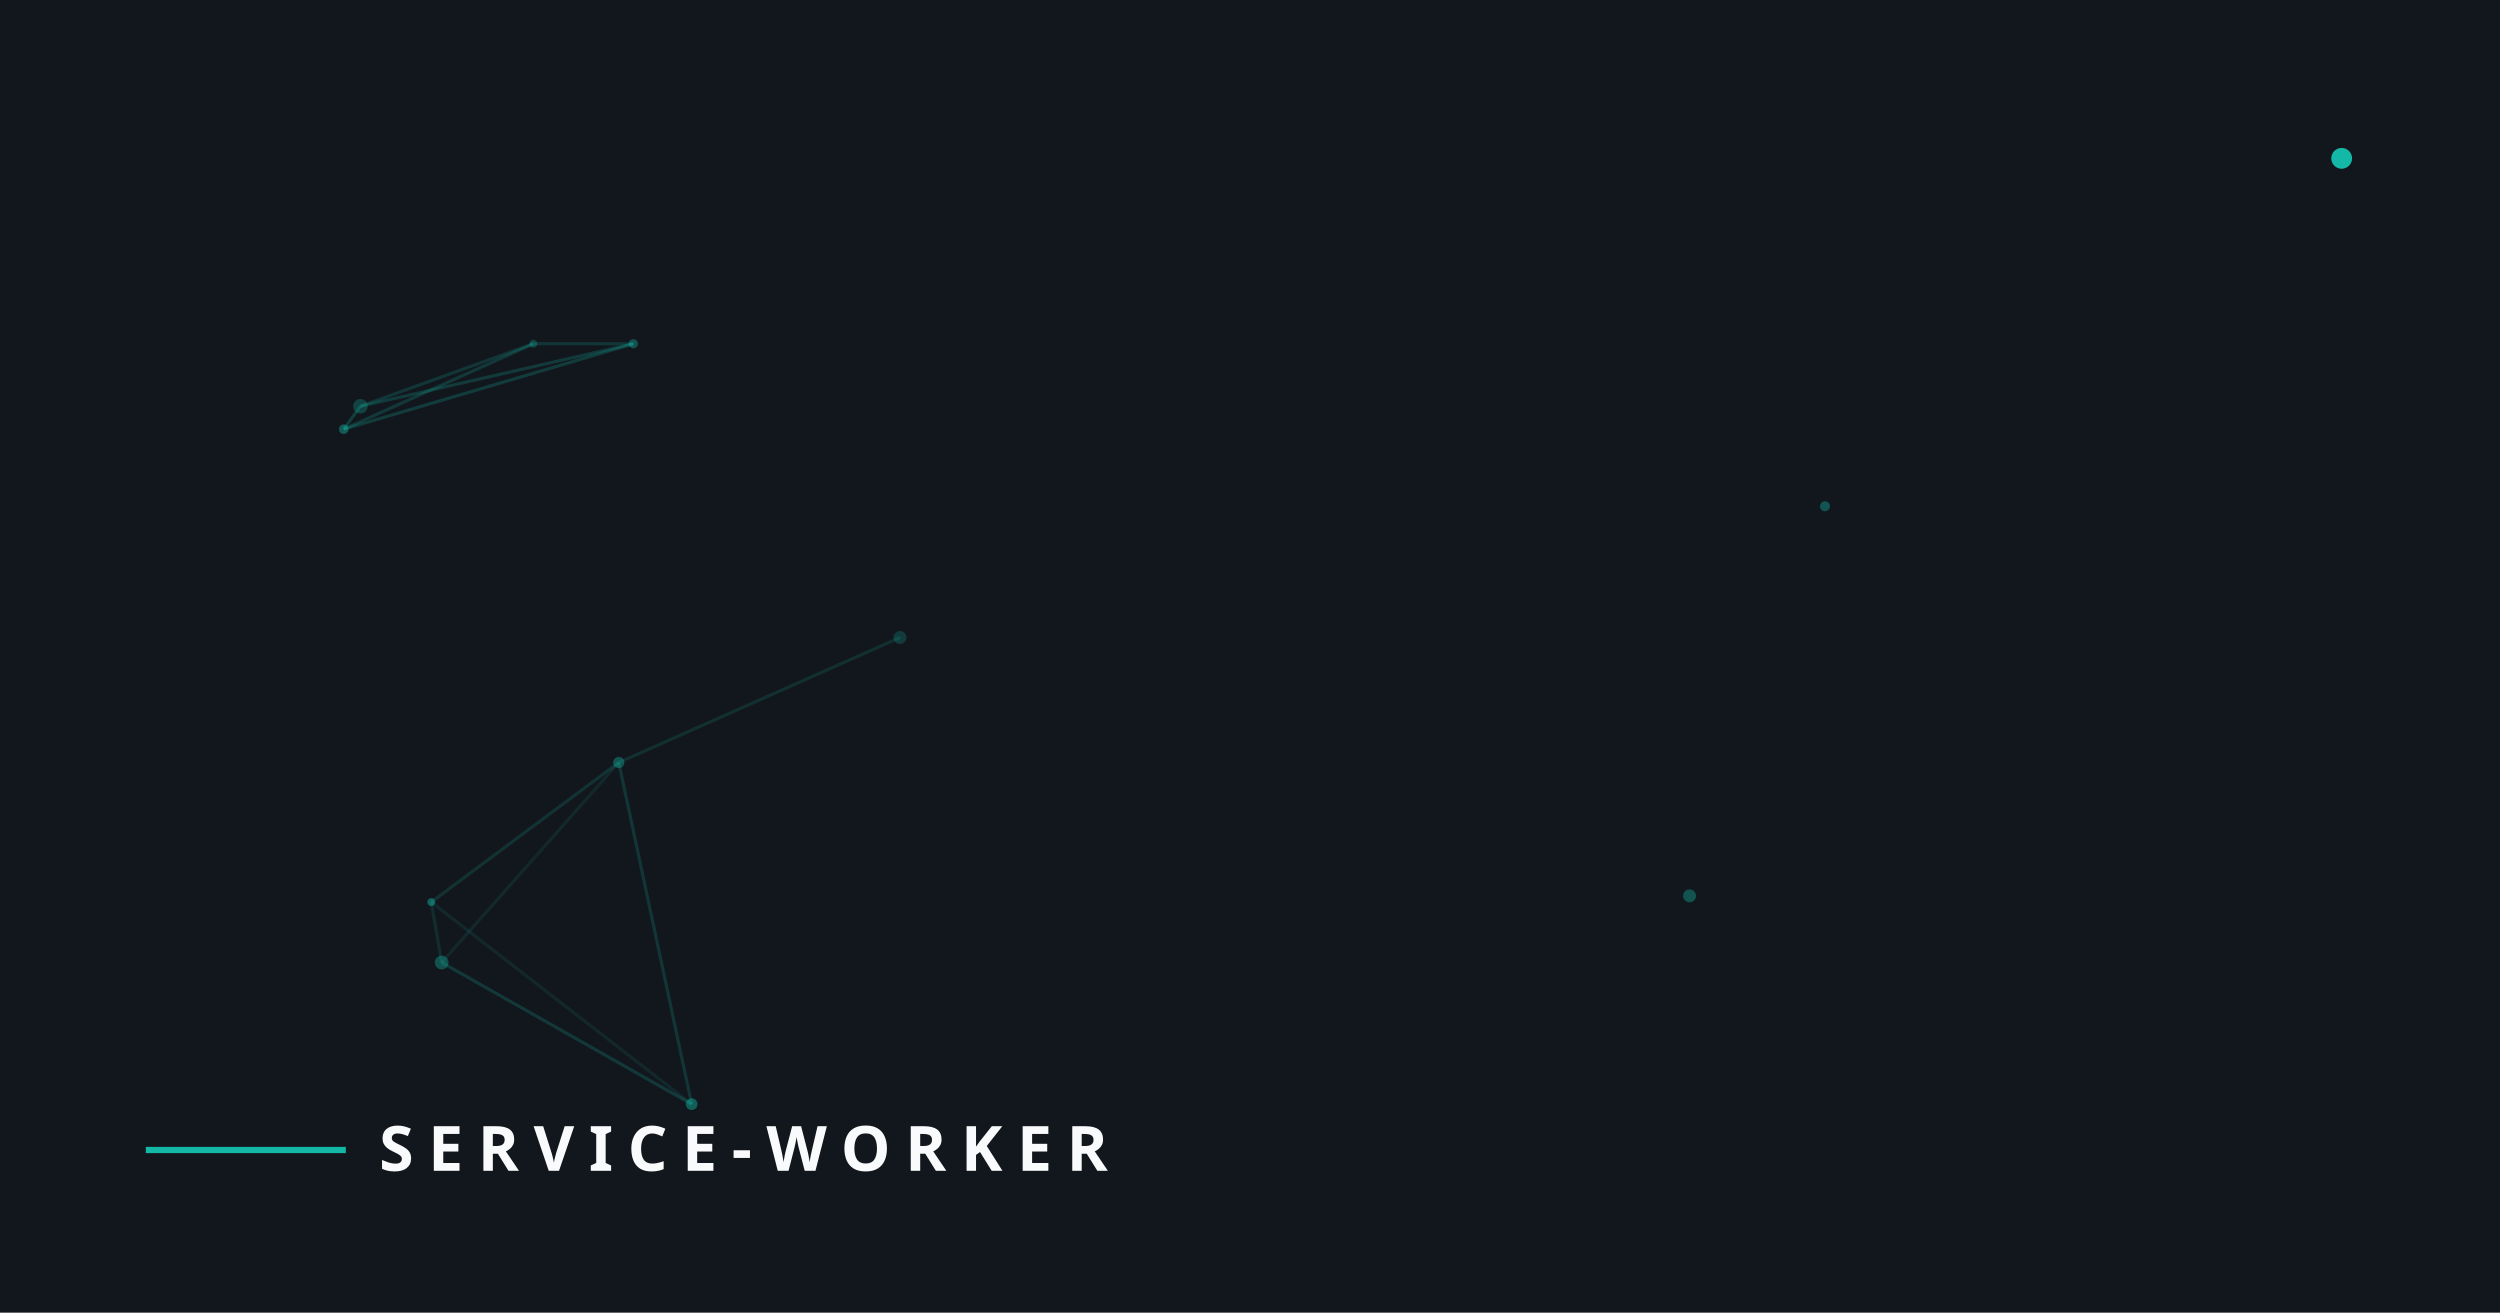
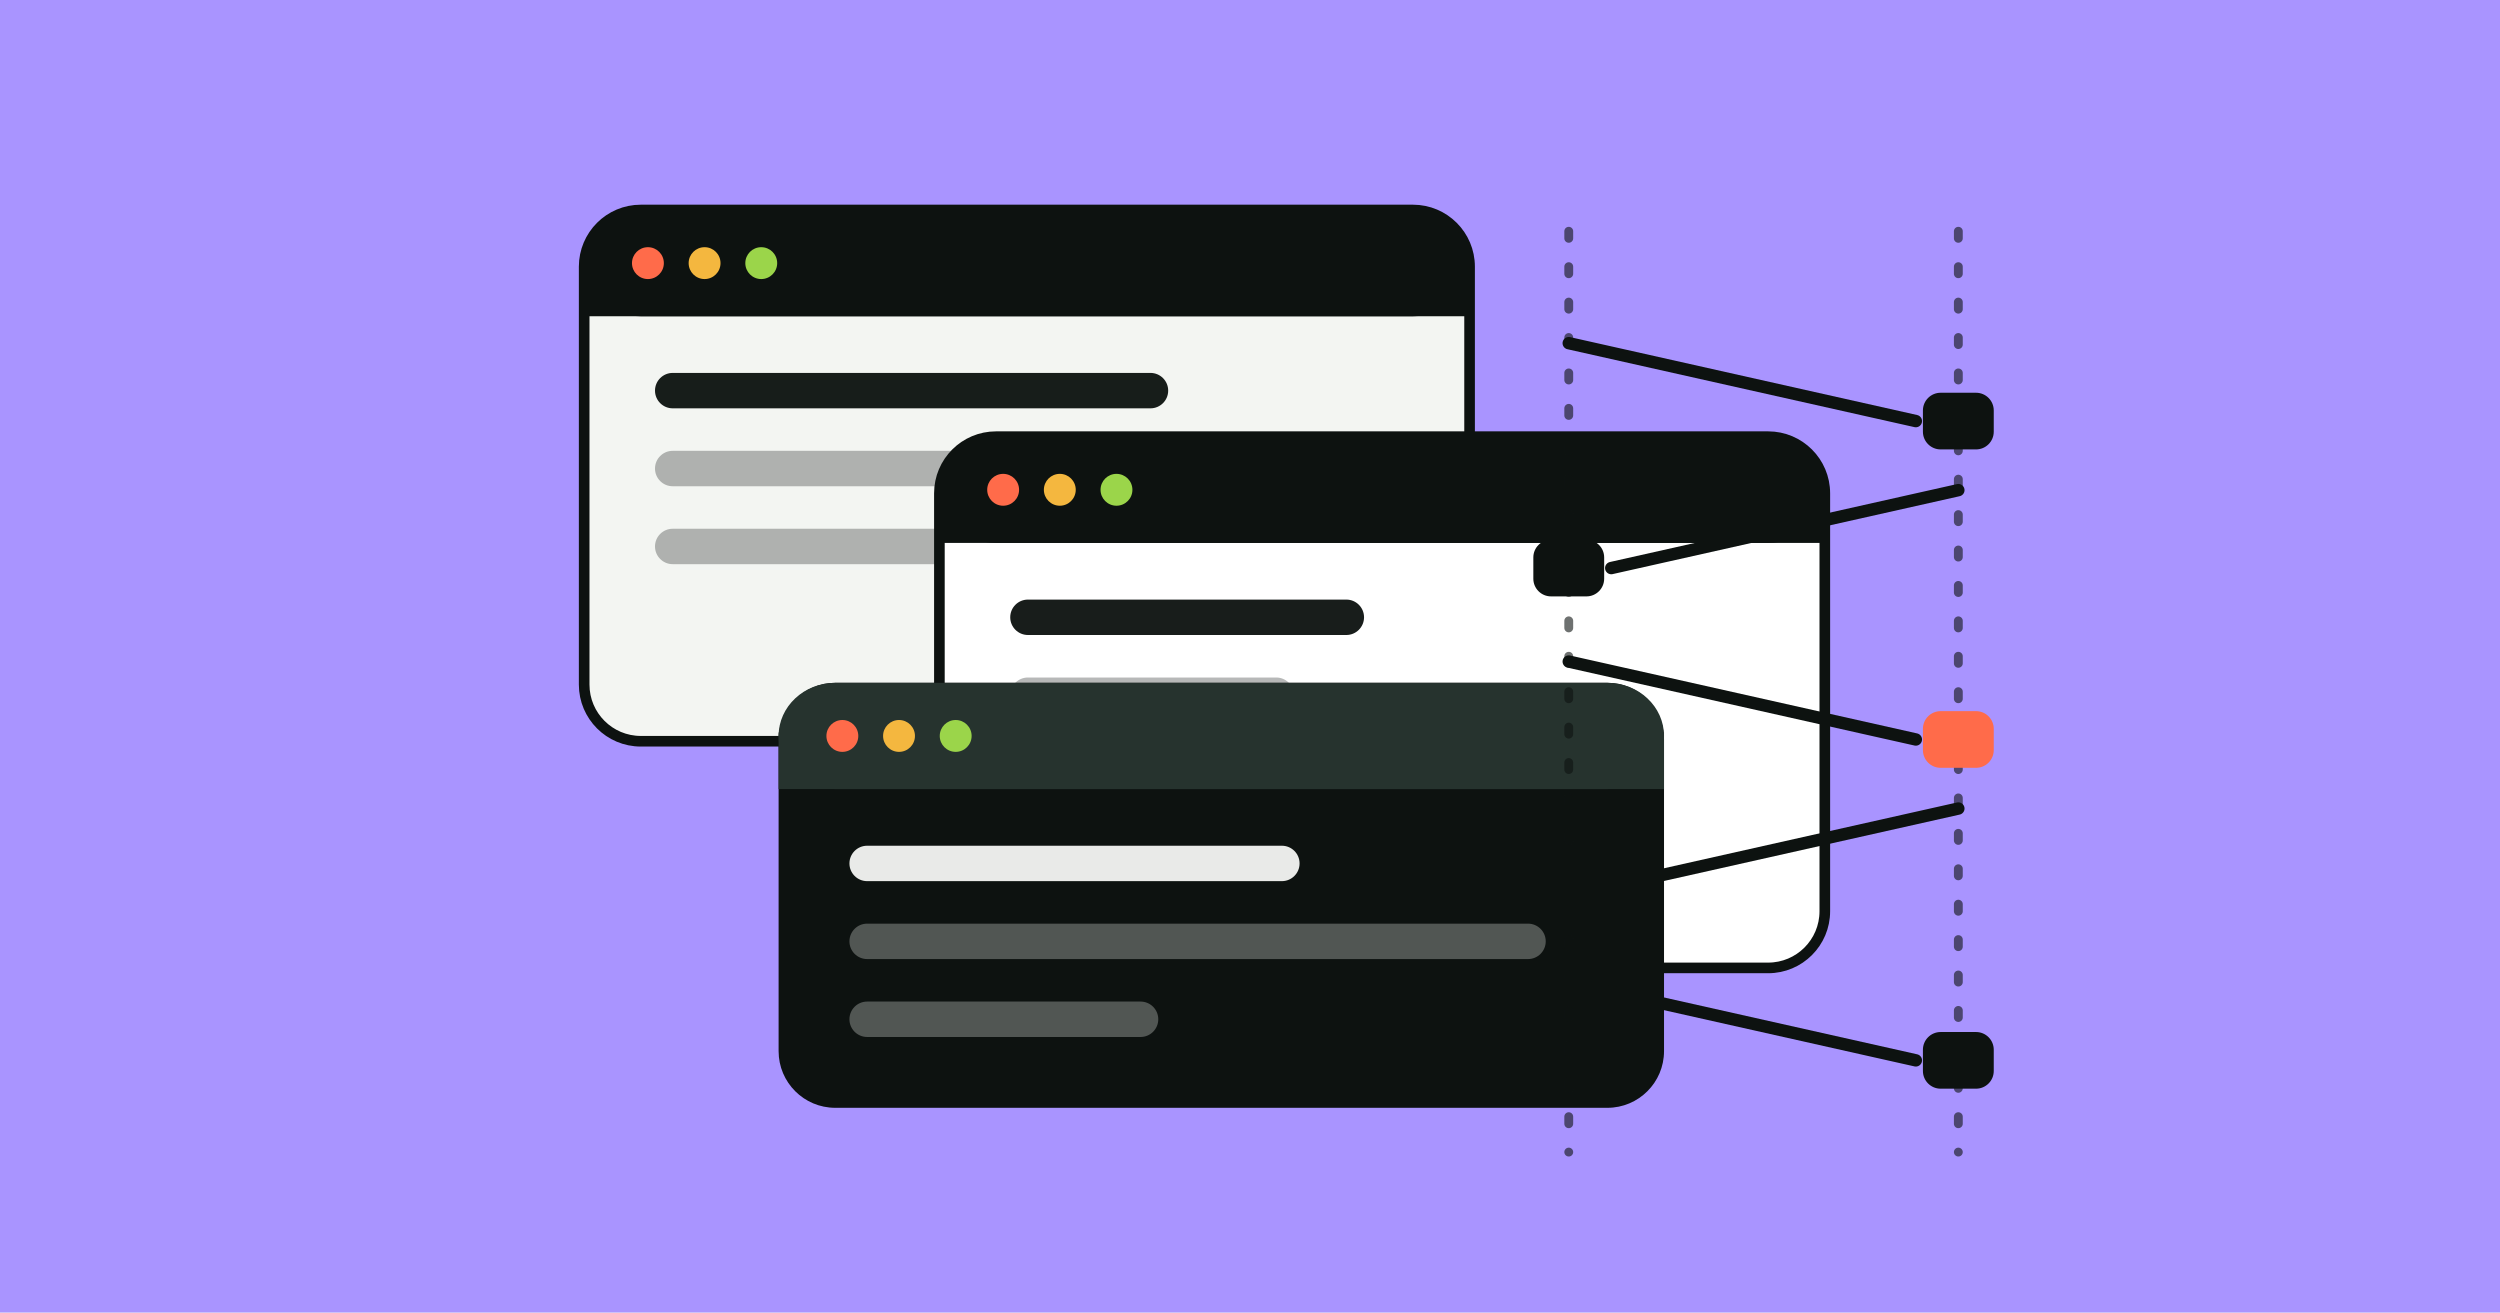
<svg xmlns="http://www.w3.org/2000/svg" viewBox="0 0 1200 630" width="1200" height="630">
-   <rect width="1200" height="630" fill="#0d1117" />
-   <rect x="0" y="0" width="1200" height="630" fill="#151b23" opacity="0.55" />
-   <g>
-     <line x1="332" y1="530" x2="297" y2="366" stroke="rgba(20,184,166,0.19)" stroke-width="1.5" />
-     <line x1="332" y1="530" x2="212" y2="462" stroke="rgba(20,184,166,0.21)" stroke-width="1.5" />
-     <line x1="332" y1="530" x2="207" y2="433" stroke="rgba(20,184,166,0.11)" stroke-width="1.5" />
-     <line x1="297" y1="366" x2="212" y2="462" stroke="rgba(20,184,166,0.11)" stroke-width="1.5" />
-     <line x1="297" y1="366" x2="432" y2="306" stroke="rgba(20,184,166,0.15)" stroke-width="1.5" />
-     <line x1="297" y1="366" x2="207" y2="433" stroke="rgba(20,184,166,0.17)" stroke-width="1.5" />
-     <line x1="173" y1="195" x2="304" y2="165" stroke="rgba(20,184,166,0.22)" stroke-width="1.5" />
-     <line x1="173" y1="195" x2="165" y2="206" stroke="rgba(20,184,166,0.24)" stroke-width="1.5" />
-     <line x1="173" y1="195" x2="256" y2="165" stroke="rgba(20,184,166,0.19)" stroke-width="1.5" />
-     <line x1="212" y1="462" x2="207" y2="433" stroke="rgba(20,184,166,0.14)" stroke-width="1.5" />
-     <line x1="304" y1="165" x2="165" y2="206" stroke="rgba(20,184,166,0.23)" stroke-width="1.5" />
-     <line x1="304" y1="165" x2="256" y2="165" stroke="rgba(20,184,166,0.20)" stroke-width="1.5" />
-     <line x1="165" y1="206" x2="256" y2="165" stroke="rgba(20,184,166,0.21)" stroke-width="1.5" />
-     <circle cx="811" cy="430" r="3.1" fill="rgba(20,184,166,0.37)" />
-     <circle cx="332" cy="530" r="2.8" fill="rgba(20,184,166,0.44)" />
-     <circle cx="297" cy="366" r="2.7" fill="rgba(20,184,166,0.37)" />
-     <circle cx="173" cy="195" r="3.5" fill="rgba(20,184,166,0.27)" />
-     <circle cx="212" cy="462" r="3.3" fill="rgba(20,184,166,0.36)" />
-     <circle cx="432" cy="306" r="3.1" fill="rgba(20,184,166,0.23)" />
-     <circle cx="876" cy="243" r="2.4" fill="rgba(20,184,166,0.38)" />
-     <circle cx="304" cy="165" r="2.2" fill="rgba(20,184,166,0.37)" />
-     <circle cx="207" cy="433" r="1.9" fill="rgba(20,184,166,0.45)" />
-     <circle cx="165" cy="206" r="2.3" fill="rgba(20,184,166,0.41)" />
-     <circle cx="256" cy="165" r="1.9" fill="rgba(20,184,166,0.29)" />
+   <rect width="1200" height="630" fill="#a994ff" />
+   <g transform="translate(192 43) scale(1.7)">
+     <g>
+       <rect x="52" y="34" width="250" height="150" rx="16" fill="#f3f5f2" stroke="#0d1210" stroke-width="3" />
+       <rect x="52" y="34" width="250" height="30" rx="16" fill="#0d1210" />
+       <rect x="52" y="48" width="250" height="16" fill="#0d1210" />
+       <circle cx="70" cy="49" r="4.5" fill="#ff6b4a" />
+       <circle cx="86" cy="49" r="4.5" fill="#f4b73f" />
+       <circle cx="102" cy="49" r="4.5" fill="#9bd54a" />
+       <rect x="72" y="80" width="144.9" height="10" rx="5" fill="#0d1210" opacity="0.95" />
+       <rect x="72" y="102" width="154.5" height="10" rx="5" fill="#0d1210" opacity="0.3" />
+       <rect x="72" y="124" width="135.3" height="10" rx="5" fill="#0d1210" opacity="0.3" />
+     </g>
+     <g>
+       <rect x="152.3" y="98" width="250" height="150" rx="16" fill="#ffffff" stroke="#0d1210" stroke-width="3" />
+       <rect x="152.3" y="98" width="250" height="30" rx="16" fill="#0d1210" />
+       <rect x="152.3" y="112" width="250" height="16" fill="#0d1210" />
+       <circle cx="170.3" cy="113" r="4.5" fill="#ff6b4a" />
+       <circle cx="186.3" cy="113" r="4.5" fill="#f4b73f" />
+       <circle cx="202.3" cy="113" r="4.5" fill="#9bd54a" />
+       <rect x="172.3" y="144" width="99.9" height="10" rx="5" fill="#0d1210" opacity="0.95" />
+       <rect x="172.3" y="166" width="80.1" height="10" rx="5" fill="#0d1210" opacity="0.3" />
+       <rect x="172.3" y="188" width="99.8" height="10" rx="5" fill="#0d1210" opacity="0.3" />
+     </g>
+     <g>
+       <rect x="106.9" y="167.5" width="250" height="120" rx="16" fill="#0d1210" />
+       <rect x="106.9" y="167.5" width="250" height="30" rx="16" fill="#26332e" />
+       <rect x="106.9" y="181.5" width="250" height="16" fill="#26332e" />
+       <circle cx="124.9" cy="182.5" r="4.5" fill="#ff6b4a" />
+       <circle cx="140.9" cy="182.5" r="4.5" fill="#f4b73f" />
+       <circle cx="156.9" cy="182.5" r="4.5" fill="#9bd54a" />
+       <rect x="126.9" y="213.5" width="127.1" height="10" rx="5" fill="#f3f5f2" opacity="0.95" />
+       <rect x="126.9" y="235.5" width="196.6" height="10" rx="5" fill="#f3f5f2" opacity="0.3" />
+       <rect x="126.9" y="257.5" width="87.2" height="10" rx="5" fill="#f3f5f2" opacity="0.3" />
+     </g>
+     <line x1="330" y1="40" x2="330" y2="300" stroke="#0d1210" stroke-width="2.5" stroke-dasharray="2 8" stroke-linecap="round" opacity="0.6" />
+     <line x1="440" y1="40" x2="440" y2="300" stroke="#0d1210" stroke-width="2.5" stroke-dasharray="2 8" stroke-linecap="round" opacity="0.6" />
+     <path pathLength="1" d="M330 71.6L428 93.6" stroke="#0d1210" stroke-width="3.5" fill="none" stroke-linecap="round" />
+     <rect x="430" y="85.6" width="20" height="16" rx="5" fill="#0d1210" />
+     <path pathLength="1" d="M440 113.1L342 135.1" stroke="#0d1210" stroke-width="3.5" fill="none" stroke-linecap="round" />
+     <rect x="320" y="127.1" width="20" height="16" rx="5" fill="#0d1210" />
+     <path pathLength="1" d="M330 161.5L428 183.5" stroke="#0d1210" stroke-width="3.5" fill="none" stroke-linecap="round" />
+     <rect x="430" y="175.5" width="20" height="16" rx="5" fill="#ff6b4a" />
+     <path pathLength="1" d="M440 203L342 225" stroke="#0d1210" stroke-width="3.5" fill="none" stroke-linecap="round" />
+     <rect x="320" y="217" width="20" height="16" rx="5" fill="#0d1210" />
+     <path pathLength="1" d="M330 252.1L428 274.1" stroke="#0d1210" stroke-width="3.5" fill="none" stroke-linecap="round" />
+     <rect x="430" y="266.1" width="20" height="16" rx="5" fill="#0d1210" />
  </g>
-   <line x1="70" y1="552" x2="166" y2="552" stroke="#14b8a6" stroke-width="3" />
-   <text x="182" y="562" font-family="Sora, system-ui, sans-serif" font-size="30" font-weight="600" letter-spacing="7" fill="#f9fafb">SERVICE-WORKER</text>
-   <circle cx="1124" cy="76" r="5" fill="#14b8a6" />
</svg>
